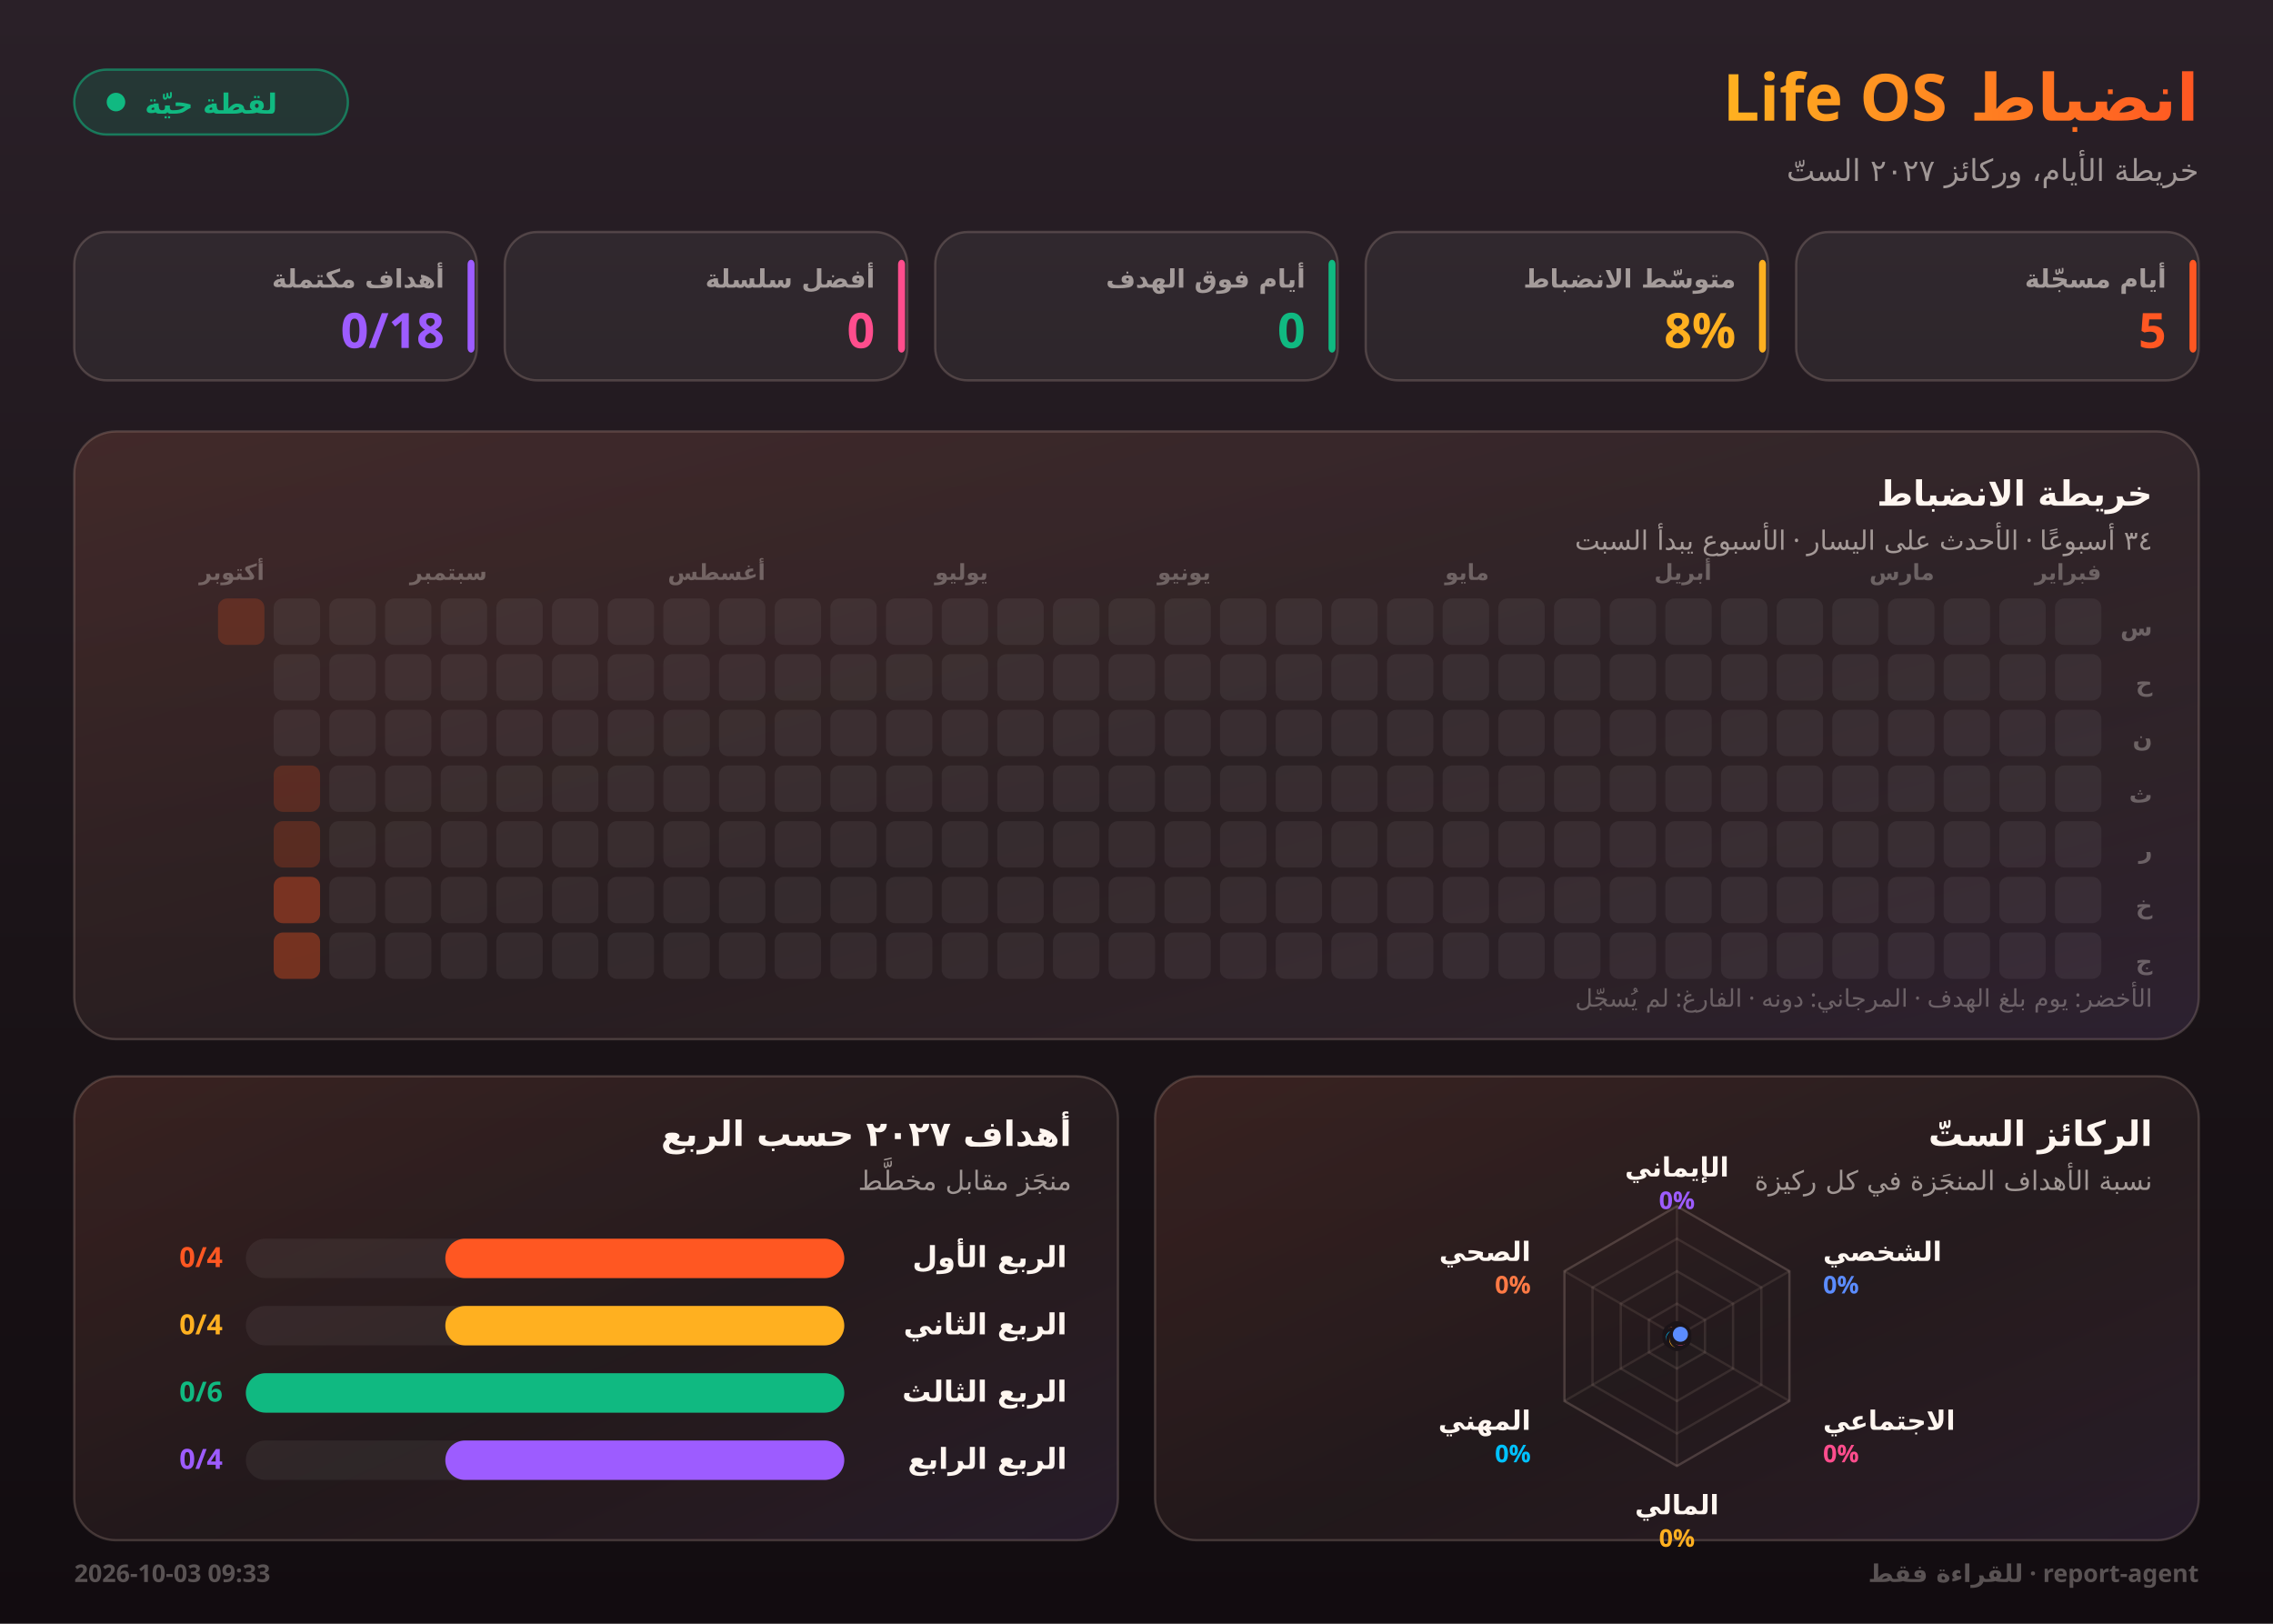
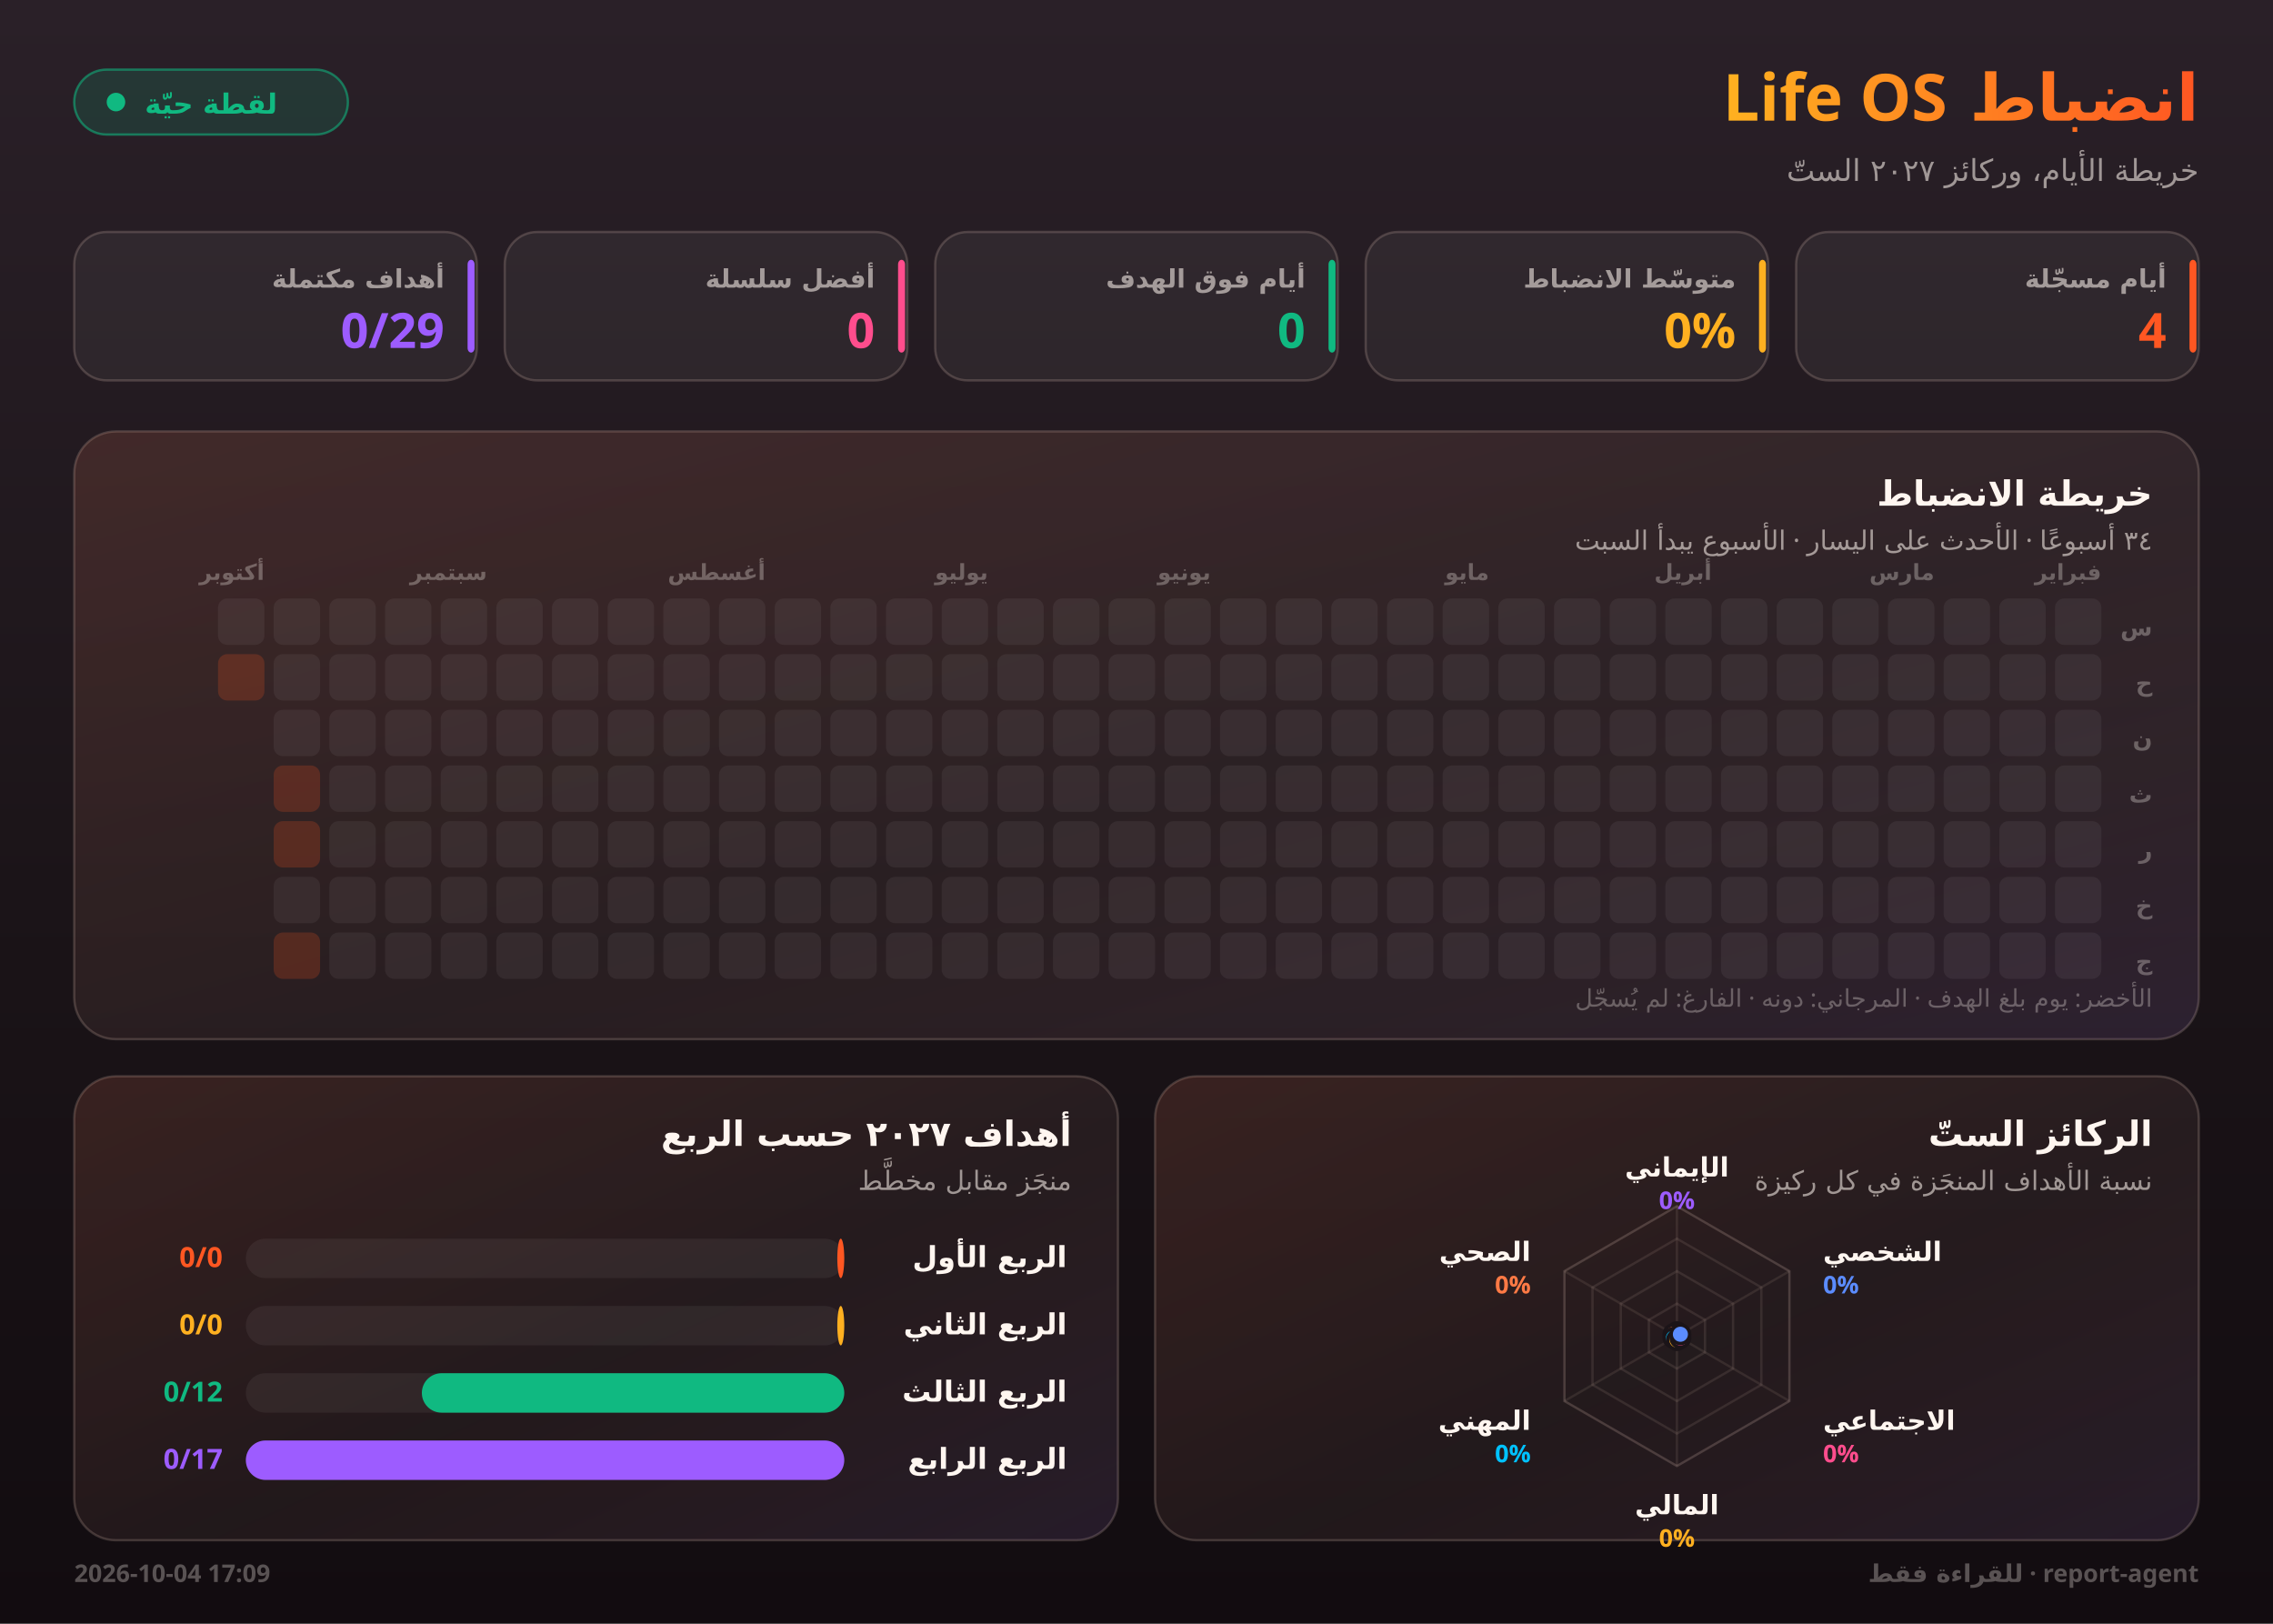
<svg xmlns="http://www.w3.org/2000/svg" width="980" height="700" viewBox="0 0 980 700" font-family="Tajawal, Cairo, 'Segoe UI', system-ui, sans-serif">
  <defs>
    <linearGradient id="sky" x1="0" y1="0" x2="0" y2="1">
      <stop offset="0%" stop-color="#2A2028" />
      <stop offset="55%" stop-color="#1B1418" />
      <stop offset="100%" stop-color="#120C10" />
    </linearGradient>
    <linearGradient id="sheen" x1="0" y1="0" x2="1" y2="1">
      <stop offset="0%" stop-color="#FF5722" stop-opacity="0.10" />
      <stop offset="55%" stop-color="#FF5722" stop-opacity="0.02" />
      <stop offset="100%" stop-color="#9D5CFF" stop-opacity="0.07" />
    </linearGradient>
    <linearGradient id="title" x1="1" y1="0" x2="0" y2="0">
      <stop offset="0%" stop-color="#FF5722" />
      <stop offset="100%" stop-color="#FFB020" />
    </linearGradient>
  </defs>
  <rect width="980" height="700" fill="url(#sky)" />
  <text x="948" y="52" fill="url(#title)" font-size="28" font-weight="800" text-anchor="start" style="direction:rtl;unicode-bidi:isolate">انضباط Life OS</text>
  <text x="948" y="78" fill="rgba(255,246,240,0.56)" font-size="13" font-weight="500" text-anchor="start" style="direction:rtl;unicode-bidi:isolate">خريطة الأيام، وركائز ٢٠٢٧ الستّ</text>
  <rect x="32" y="30" width="118" height="28" rx="14" fill="#10B981" fill-opacity="0.16" stroke="#10B981" stroke-opacity="0.55" />
  <circle cx="50" cy="44" r="4" fill="#10B981" />
  <text x="91" y="49" fill="#10B981" font-size="12" font-weight="700" text-anchor="middle" style="direction:rtl;unicode-bidi:isolate">لقطة حيّة</text>
  <rect x="774.4" y="100" width="173.6" height="64" rx="14" fill="rgba(255,255,255,0.05)" stroke="rgba(255,225,210,0.18)" />
  <rect x="944" y="112" width="3" height="40" rx="2" fill="#FF5722" />
  <text x="934" y="124" fill="rgba(255,246,240,0.56)" font-size="11" font-weight="600" text-anchor="start" style="direction:rtl;unicode-bidi:isolate">أيام مسجّلة</text>
-   <text x="934" y="150" fill="#FF5722" font-size="21" font-weight="800" text-anchor="end" style="direction:ltr;unicode-bidi:isolate">5</text>
+   <text x="934" y="150" fill="#FF5722" font-size="21" font-weight="800" text-anchor="end" style="direction:ltr;unicode-bidi:isolate">4</text>
  <rect x="588.8" y="100" width="173.6" height="64" rx="14" fill="rgba(255,255,255,0.05)" stroke="rgba(255,225,210,0.18)" />
  <rect x="758.4" y="112" width="3" height="40" rx="2" fill="#FFB020" />
  <text x="748.4" y="124" fill="rgba(255,246,240,0.56)" font-size="11" font-weight="600" text-anchor="start" style="direction:rtl;unicode-bidi:isolate">متوسّط الانضباط</text>
-   <text x="748.4" y="150" fill="#FFB020" font-size="21" font-weight="800" text-anchor="end" style="direction:ltr;unicode-bidi:isolate">8%</text>
+   <text x="748.4" y="150" fill="#FFB020" font-size="21" font-weight="800" text-anchor="end" style="direction:ltr;unicode-bidi:isolate">0%</text>
  <rect x="403.2" y="100" width="173.6" height="64" rx="14" fill="rgba(255,255,255,0.05)" stroke="rgba(255,225,210,0.18)" />
  <rect x="572.8" y="112" width="3" height="40" rx="2" fill="#10B981" />
  <text x="562.8" y="124" fill="rgba(255,246,240,0.56)" font-size="11" font-weight="600" text-anchor="start" style="direction:rtl;unicode-bidi:isolate">أيام فوق الهدف</text>
  <text x="562.8" y="150" fill="#10B981" font-size="21" font-weight="800" text-anchor="end" style="direction:ltr;unicode-bidi:isolate">0</text>
  <rect x="217.6" y="100" width="173.6" height="64" rx="14" fill="rgba(255,255,255,0.05)" stroke="rgba(255,225,210,0.18)" />
  <rect x="387.2" y="112" width="3" height="40" rx="2" fill="#FF4D8D" />
  <text x="377.2" y="124" fill="rgba(255,246,240,0.56)" font-size="11" font-weight="600" text-anchor="start" style="direction:rtl;unicode-bidi:isolate">أفضل سلسلة</text>
  <text x="377.2" y="150" fill="#FF4D8D" font-size="21" font-weight="800" text-anchor="end" style="direction:ltr;unicode-bidi:isolate">0</text>
  <rect x="32" y="100" width="173.6" height="64" rx="14" fill="rgba(255,255,255,0.05)" stroke="rgba(255,225,210,0.18)" />
  <rect x="201.6" y="112" width="3" height="40" rx="2" fill="#9D5CFF" />
  <text x="191.6" y="124" fill="rgba(255,246,240,0.56)" font-size="11" font-weight="600" text-anchor="start" style="direction:rtl;unicode-bidi:isolate">أهداف مكتملة</text>
-   <text x="191.6" y="150" fill="#9D5CFF" font-size="21" font-weight="800" text-anchor="end" style="direction:ltr;unicode-bidi:isolate">0/18</text>
+   <text x="191.6" y="150" fill="#9D5CFF" font-size="21" font-weight="800" text-anchor="end" style="direction:ltr;unicode-bidi:isolate">0/29</text>
  <g>
    <rect x="32" y="186" width="916" height="262" rx="18" fill="rgba(255,255,255,0.045)" stroke="rgba(255,225,210,0.18)" />
    <rect x="32" y="186" width="916" height="262" rx="18" fill="url(#sheen)" />
  </g>
  <text x="928" y="218" fill="#FFF6F0" font-size="15" font-weight="700" text-anchor="start" style="direction:rtl;unicode-bidi:isolate">خريطة الانضباط</text>
  <text x="928" y="237" fill="rgba(255,246,240,0.56)" font-size="11.5" font-weight="500" text-anchor="start" style="direction:rtl;unicode-bidi:isolate">٣٤ أسبوعًا · الأحدث على اليسار · الأسبوع يبدأ السبت</text>
  <text x="928" y="274" fill="rgba(255,246,240,0.30)" font-size="10" font-weight="600" text-anchor="start" style="direction:rtl;unicode-bidi:isolate">س</text>
  <text x="928" y="298" fill="rgba(255,246,240,0.30)" font-size="10" font-weight="600" text-anchor="start" style="direction:rtl;unicode-bidi:isolate">ح</text>
  <text x="928" y="322" fill="rgba(255,246,240,0.30)" font-size="10" font-weight="600" text-anchor="start" style="direction:rtl;unicode-bidi:isolate">ن</text>
  <text x="928" y="346" fill="rgba(255,246,240,0.30)" font-size="10" font-weight="600" text-anchor="start" style="direction:rtl;unicode-bidi:isolate">ث</text>
  <text x="928" y="370" fill="rgba(255,246,240,0.30)" font-size="10" font-weight="600" text-anchor="start" style="direction:rtl;unicode-bidi:isolate">ر</text>
  <text x="928" y="394" fill="rgba(255,246,240,0.30)" font-size="10" font-weight="600" text-anchor="start" style="direction:rtl;unicode-bidi:isolate">خ</text>
  <text x="928" y="418" fill="rgba(255,246,240,0.30)" font-size="10" font-weight="600" text-anchor="start" style="direction:rtl;unicode-bidi:isolate">ج</text>
  <text x="906" y="250" fill="rgba(255,246,240,0.30)" font-size="9.5" font-weight="600" text-anchor="start" style="direction:rtl;unicode-bidi:isolate">فبراير</text>
  <rect x="886" y="258" width="20" height="20" rx="4" fill="rgba(255,255,255,0.055)" fill-opacity="1.00" />
  <rect x="886" y="282" width="20" height="20" rx="4" fill="rgba(255,255,255,0.055)" fill-opacity="1.00" />
  <rect x="886" y="306" width="20" height="20" rx="4" fill="rgba(255,255,255,0.055)" fill-opacity="1.00" />
  <rect x="886" y="330" width="20" height="20" rx="4" fill="rgba(255,255,255,0.055)" fill-opacity="1.00" />
  <rect x="886" y="354" width="20" height="20" rx="4" fill="rgba(255,255,255,0.055)" fill-opacity="1.00" />
  <rect x="886" y="378" width="20" height="20" rx="4" fill="rgba(255,255,255,0.055)" fill-opacity="1.00" />
  <rect x="886" y="402" width="20" height="20" rx="4" fill="rgba(255,255,255,0.055)" fill-opacity="1.00" />
  <rect x="862" y="258" width="20" height="20" rx="4" fill="rgba(255,255,255,0.055)" fill-opacity="1.00" />
  <rect x="862" y="282" width="20" height="20" rx="4" fill="rgba(255,255,255,0.055)" fill-opacity="1.00" />
  <rect x="862" y="306" width="20" height="20" rx="4" fill="rgba(255,255,255,0.055)" fill-opacity="1.00" />
  <rect x="862" y="330" width="20" height="20" rx="4" fill="rgba(255,255,255,0.055)" fill-opacity="1.00" />
  <rect x="862" y="354" width="20" height="20" rx="4" fill="rgba(255,255,255,0.055)" fill-opacity="1.00" />
  <rect x="862" y="378" width="20" height="20" rx="4" fill="rgba(255,255,255,0.055)" fill-opacity="1.00" />
  <rect x="862" y="402" width="20" height="20" rx="4" fill="rgba(255,255,255,0.055)" fill-opacity="1.00" />
  <rect x="838" y="258" width="20" height="20" rx="4" fill="rgba(255,255,255,0.055)" fill-opacity="1.00" />
  <rect x="838" y="282" width="20" height="20" rx="4" fill="rgba(255,255,255,0.055)" fill-opacity="1.00" />
  <rect x="838" y="306" width="20" height="20" rx="4" fill="rgba(255,255,255,0.055)" fill-opacity="1.00" />
  <rect x="838" y="330" width="20" height="20" rx="4" fill="rgba(255,255,255,0.055)" fill-opacity="1.00" />
  <rect x="838" y="354" width="20" height="20" rx="4" fill="rgba(255,255,255,0.055)" fill-opacity="1.00" />
  <rect x="838" y="378" width="20" height="20" rx="4" fill="rgba(255,255,255,0.055)" fill-opacity="1.00" />
  <rect x="838" y="402" width="20" height="20" rx="4" fill="rgba(255,255,255,0.055)" fill-opacity="1.00" />
  <text x="834" y="250" fill="rgba(255,246,240,0.30)" font-size="9.5" font-weight="600" text-anchor="start" style="direction:rtl;unicode-bidi:isolate">مارس</text>
  <rect x="814" y="258" width="20" height="20" rx="4" fill="rgba(255,255,255,0.055)" fill-opacity="1.00" />
  <rect x="814" y="282" width="20" height="20" rx="4" fill="rgba(255,255,255,0.055)" fill-opacity="1.00" />
  <rect x="814" y="306" width="20" height="20" rx="4" fill="rgba(255,255,255,0.055)" fill-opacity="1.00" />
  <rect x="814" y="330" width="20" height="20" rx="4" fill="rgba(255,255,255,0.055)" fill-opacity="1.00" />
  <rect x="814" y="354" width="20" height="20" rx="4" fill="rgba(255,255,255,0.055)" fill-opacity="1.00" />
  <rect x="814" y="378" width="20" height="20" rx="4" fill="rgba(255,255,255,0.055)" fill-opacity="1.00" />
  <rect x="814" y="402" width="20" height="20" rx="4" fill="rgba(255,255,255,0.055)" fill-opacity="1.00" />
  <rect x="790" y="258" width="20" height="20" rx="4" fill="rgba(255,255,255,0.055)" fill-opacity="1.00" />
  <rect x="790" y="282" width="20" height="20" rx="4" fill="rgba(255,255,255,0.055)" fill-opacity="1.00" />
  <rect x="790" y="306" width="20" height="20" rx="4" fill="rgba(255,255,255,0.055)" fill-opacity="1.00" />
  <rect x="790" y="330" width="20" height="20" rx="4" fill="rgba(255,255,255,0.055)" fill-opacity="1.00" />
  <rect x="790" y="354" width="20" height="20" rx="4" fill="rgba(255,255,255,0.055)" fill-opacity="1.00" />
  <rect x="790" y="378" width="20" height="20" rx="4" fill="rgba(255,255,255,0.055)" fill-opacity="1.00" />
  <rect x="790" y="402" width="20" height="20" rx="4" fill="rgba(255,255,255,0.055)" fill-opacity="1.00" />
  <rect x="766" y="258" width="20" height="20" rx="4" fill="rgba(255,255,255,0.055)" fill-opacity="1.00" />
  <rect x="766" y="282" width="20" height="20" rx="4" fill="rgba(255,255,255,0.055)" fill-opacity="1.00" />
  <rect x="766" y="306" width="20" height="20" rx="4" fill="rgba(255,255,255,0.055)" fill-opacity="1.00" />
  <rect x="766" y="330" width="20" height="20" rx="4" fill="rgba(255,255,255,0.055)" fill-opacity="1.00" />
  <rect x="766" y="354" width="20" height="20" rx="4" fill="rgba(255,255,255,0.055)" fill-opacity="1.00" />
  <rect x="766" y="378" width="20" height="20" rx="4" fill="rgba(255,255,255,0.055)" fill-opacity="1.00" />
  <rect x="766" y="402" width="20" height="20" rx="4" fill="rgba(255,255,255,0.055)" fill-opacity="1.00" />
  <rect x="742" y="258" width="20" height="20" rx="4" fill="rgba(255,255,255,0.055)" fill-opacity="1.00" />
  <rect x="742" y="282" width="20" height="20" rx="4" fill="rgba(255,255,255,0.055)" fill-opacity="1.00" />
  <rect x="742" y="306" width="20" height="20" rx="4" fill="rgba(255,255,255,0.055)" fill-opacity="1.00" />
  <rect x="742" y="330" width="20" height="20" rx="4" fill="rgba(255,255,255,0.055)" fill-opacity="1.00" />
  <rect x="742" y="354" width="20" height="20" rx="4" fill="rgba(255,255,255,0.055)" fill-opacity="1.00" />
  <rect x="742" y="378" width="20" height="20" rx="4" fill="rgba(255,255,255,0.055)" fill-opacity="1.00" />
  <rect x="742" y="402" width="20" height="20" rx="4" fill="rgba(255,255,255,0.055)" fill-opacity="1.00" />
  <text x="738" y="250" fill="rgba(255,246,240,0.30)" font-size="9.5" font-weight="600" text-anchor="start" style="direction:rtl;unicode-bidi:isolate">أبريل</text>
  <rect x="718" y="258" width="20" height="20" rx="4" fill="rgba(255,255,255,0.055)" fill-opacity="1.00" />
  <rect x="718" y="282" width="20" height="20" rx="4" fill="rgba(255,255,255,0.055)" fill-opacity="1.00" />
  <rect x="718" y="306" width="20" height="20" rx="4" fill="rgba(255,255,255,0.055)" fill-opacity="1.00" />
  <rect x="718" y="330" width="20" height="20" rx="4" fill="rgba(255,255,255,0.055)" fill-opacity="1.00" />
  <rect x="718" y="354" width="20" height="20" rx="4" fill="rgba(255,255,255,0.055)" fill-opacity="1.00" />
  <rect x="718" y="378" width="20" height="20" rx="4" fill="rgba(255,255,255,0.055)" fill-opacity="1.00" />
  <rect x="718" y="402" width="20" height="20" rx="4" fill="rgba(255,255,255,0.055)" fill-opacity="1.00" />
  <rect x="694" y="258" width="20" height="20" rx="4" fill="rgba(255,255,255,0.055)" fill-opacity="1.00" />
  <rect x="694" y="282" width="20" height="20" rx="4" fill="rgba(255,255,255,0.055)" fill-opacity="1.00" />
  <rect x="694" y="306" width="20" height="20" rx="4" fill="rgba(255,255,255,0.055)" fill-opacity="1.00" />
  <rect x="694" y="330" width="20" height="20" rx="4" fill="rgba(255,255,255,0.055)" fill-opacity="1.00" />
  <rect x="694" y="354" width="20" height="20" rx="4" fill="rgba(255,255,255,0.055)" fill-opacity="1.00" />
  <rect x="694" y="378" width="20" height="20" rx="4" fill="rgba(255,255,255,0.055)" fill-opacity="1.00" />
  <rect x="694" y="402" width="20" height="20" rx="4" fill="rgba(255,255,255,0.055)" fill-opacity="1.00" />
  <rect x="670" y="258" width="20" height="20" rx="4" fill="rgba(255,255,255,0.055)" fill-opacity="1.00" />
  <rect x="670" y="282" width="20" height="20" rx="4" fill="rgba(255,255,255,0.055)" fill-opacity="1.00" />
  <rect x="670" y="306" width="20" height="20" rx="4" fill="rgba(255,255,255,0.055)" fill-opacity="1.00" />
  <rect x="670" y="330" width="20" height="20" rx="4" fill="rgba(255,255,255,0.055)" fill-opacity="1.00" />
  <rect x="670" y="354" width="20" height="20" rx="4" fill="rgba(255,255,255,0.055)" fill-opacity="1.00" />
  <rect x="670" y="378" width="20" height="20" rx="4" fill="rgba(255,255,255,0.055)" fill-opacity="1.00" />
  <rect x="670" y="402" width="20" height="20" rx="4" fill="rgba(255,255,255,0.055)" fill-opacity="1.00" />
  <rect x="646" y="258" width="20" height="20" rx="4" fill="rgba(255,255,255,0.055)" fill-opacity="1.00" />
  <rect x="646" y="282" width="20" height="20" rx="4" fill="rgba(255,255,255,0.055)" fill-opacity="1.00" />
  <rect x="646" y="306" width="20" height="20" rx="4" fill="rgba(255,255,255,0.055)" fill-opacity="1.00" />
  <rect x="646" y="330" width="20" height="20" rx="4" fill="rgba(255,255,255,0.055)" fill-opacity="1.00" />
  <rect x="646" y="354" width="20" height="20" rx="4" fill="rgba(255,255,255,0.055)" fill-opacity="1.00" />
  <rect x="646" y="378" width="20" height="20" rx="4" fill="rgba(255,255,255,0.055)" fill-opacity="1.00" />
  <rect x="646" y="402" width="20" height="20" rx="4" fill="rgba(255,255,255,0.055)" fill-opacity="1.00" />
  <text x="642" y="250" fill="rgba(255,246,240,0.30)" font-size="9.5" font-weight="600" text-anchor="start" style="direction:rtl;unicode-bidi:isolate">مايو</text>
  <rect x="622" y="258" width="20" height="20" rx="4" fill="rgba(255,255,255,0.055)" fill-opacity="1.00" />
  <rect x="622" y="282" width="20" height="20" rx="4" fill="rgba(255,255,255,0.055)" fill-opacity="1.00" />
  <rect x="622" y="306" width="20" height="20" rx="4" fill="rgba(255,255,255,0.055)" fill-opacity="1.00" />
  <rect x="622" y="330" width="20" height="20" rx="4" fill="rgba(255,255,255,0.055)" fill-opacity="1.00" />
  <rect x="622" y="354" width="20" height="20" rx="4" fill="rgba(255,255,255,0.055)" fill-opacity="1.00" />
  <rect x="622" y="378" width="20" height="20" rx="4" fill="rgba(255,255,255,0.055)" fill-opacity="1.00" />
  <rect x="622" y="402" width="20" height="20" rx="4" fill="rgba(255,255,255,0.055)" fill-opacity="1.00" />
  <rect x="598" y="258" width="20" height="20" rx="4" fill="rgba(255,255,255,0.055)" fill-opacity="1.00" />
  <rect x="598" y="282" width="20" height="20" rx="4" fill="rgba(255,255,255,0.055)" fill-opacity="1.00" />
  <rect x="598" y="306" width="20" height="20" rx="4" fill="rgba(255,255,255,0.055)" fill-opacity="1.00" />
  <rect x="598" y="330" width="20" height="20" rx="4" fill="rgba(255,255,255,0.055)" fill-opacity="1.00" />
  <rect x="598" y="354" width="20" height="20" rx="4" fill="rgba(255,255,255,0.055)" fill-opacity="1.00" />
  <rect x="598" y="378" width="20" height="20" rx="4" fill="rgba(255,255,255,0.055)" fill-opacity="1.00" />
  <rect x="598" y="402" width="20" height="20" rx="4" fill="rgba(255,255,255,0.055)" fill-opacity="1.00" />
  <rect x="574" y="258" width="20" height="20" rx="4" fill="rgba(255,255,255,0.055)" fill-opacity="1.00" />
  <rect x="574" y="282" width="20" height="20" rx="4" fill="rgba(255,255,255,0.055)" fill-opacity="1.00" />
  <rect x="574" y="306" width="20" height="20" rx="4" fill="rgba(255,255,255,0.055)" fill-opacity="1.00" />
  <rect x="574" y="330" width="20" height="20" rx="4" fill="rgba(255,255,255,0.055)" fill-opacity="1.00" />
  <rect x="574" y="354" width="20" height="20" rx="4" fill="rgba(255,255,255,0.055)" fill-opacity="1.00" />
  <rect x="574" y="378" width="20" height="20" rx="4" fill="rgba(255,255,255,0.055)" fill-opacity="1.00" />
  <rect x="574" y="402" width="20" height="20" rx="4" fill="rgba(255,255,255,0.055)" fill-opacity="1.00" />
  <rect x="550" y="258" width="20" height="20" rx="4" fill="rgba(255,255,255,0.055)" fill-opacity="1.00" />
  <rect x="550" y="282" width="20" height="20" rx="4" fill="rgba(255,255,255,0.055)" fill-opacity="1.00" />
  <rect x="550" y="306" width="20" height="20" rx="4" fill="rgba(255,255,255,0.055)" fill-opacity="1.00" />
  <rect x="550" y="330" width="20" height="20" rx="4" fill="rgba(255,255,255,0.055)" fill-opacity="1.00" />
  <rect x="550" y="354" width="20" height="20" rx="4" fill="rgba(255,255,255,0.055)" fill-opacity="1.00" />
  <rect x="550" y="378" width="20" height="20" rx="4" fill="rgba(255,255,255,0.055)" fill-opacity="1.00" />
  <rect x="550" y="402" width="20" height="20" rx="4" fill="rgba(255,255,255,0.055)" fill-opacity="1.00" />
  <rect x="526" y="258" width="20" height="20" rx="4" fill="rgba(255,255,255,0.055)" fill-opacity="1.00" />
  <rect x="526" y="282" width="20" height="20" rx="4" fill="rgba(255,255,255,0.055)" fill-opacity="1.00" />
  <rect x="526" y="306" width="20" height="20" rx="4" fill="rgba(255,255,255,0.055)" fill-opacity="1.00" />
  <rect x="526" y="330" width="20" height="20" rx="4" fill="rgba(255,255,255,0.055)" fill-opacity="1.00" />
  <rect x="526" y="354" width="20" height="20" rx="4" fill="rgba(255,255,255,0.055)" fill-opacity="1.00" />
  <rect x="526" y="378" width="20" height="20" rx="4" fill="rgba(255,255,255,0.055)" fill-opacity="1.00" />
  <rect x="526" y="402" width="20" height="20" rx="4" fill="rgba(255,255,255,0.055)" fill-opacity="1.00" />
  <text x="522" y="250" fill="rgba(255,246,240,0.30)" font-size="9.5" font-weight="600" text-anchor="start" style="direction:rtl;unicode-bidi:isolate">يونيو</text>
  <rect x="502" y="258" width="20" height="20" rx="4" fill="rgba(255,255,255,0.055)" fill-opacity="1.00" />
  <rect x="502" y="282" width="20" height="20" rx="4" fill="rgba(255,255,255,0.055)" fill-opacity="1.00" />
  <rect x="502" y="306" width="20" height="20" rx="4" fill="rgba(255,255,255,0.055)" fill-opacity="1.00" />
  <rect x="502" y="330" width="20" height="20" rx="4" fill="rgba(255,255,255,0.055)" fill-opacity="1.00" />
  <rect x="502" y="354" width="20" height="20" rx="4" fill="rgba(255,255,255,0.055)" fill-opacity="1.00" />
  <rect x="502" y="378" width="20" height="20" rx="4" fill="rgba(255,255,255,0.055)" fill-opacity="1.00" />
  <rect x="502" y="402" width="20" height="20" rx="4" fill="rgba(255,255,255,0.055)" fill-opacity="1.00" />
  <rect x="478" y="258" width="20" height="20" rx="4" fill="rgba(255,255,255,0.055)" fill-opacity="1.00" />
  <rect x="478" y="282" width="20" height="20" rx="4" fill="rgba(255,255,255,0.055)" fill-opacity="1.00" />
  <rect x="478" y="306" width="20" height="20" rx="4" fill="rgba(255,255,255,0.055)" fill-opacity="1.00" />
  <rect x="478" y="330" width="20" height="20" rx="4" fill="rgba(255,255,255,0.055)" fill-opacity="1.00" />
  <rect x="478" y="354" width="20" height="20" rx="4" fill="rgba(255,255,255,0.055)" fill-opacity="1.00" />
  <rect x="478" y="378" width="20" height="20" rx="4" fill="rgba(255,255,255,0.055)" fill-opacity="1.00" />
  <rect x="478" y="402" width="20" height="20" rx="4" fill="rgba(255,255,255,0.055)" fill-opacity="1.00" />
  <rect x="454" y="258" width="20" height="20" rx="4" fill="rgba(255,255,255,0.055)" fill-opacity="1.00" />
  <rect x="454" y="282" width="20" height="20" rx="4" fill="rgba(255,255,255,0.055)" fill-opacity="1.00" />
  <rect x="454" y="306" width="20" height="20" rx="4" fill="rgba(255,255,255,0.055)" fill-opacity="1.00" />
  <rect x="454" y="330" width="20" height="20" rx="4" fill="rgba(255,255,255,0.055)" fill-opacity="1.00" />
  <rect x="454" y="354" width="20" height="20" rx="4" fill="rgba(255,255,255,0.055)" fill-opacity="1.00" />
  <rect x="454" y="378" width="20" height="20" rx="4" fill="rgba(255,255,255,0.055)" fill-opacity="1.00" />
  <rect x="454" y="402" width="20" height="20" rx="4" fill="rgba(255,255,255,0.055)" fill-opacity="1.00" />
  <rect x="430" y="258" width="20" height="20" rx="4" fill="rgba(255,255,255,0.055)" fill-opacity="1.00" />
  <rect x="430" y="282" width="20" height="20" rx="4" fill="rgba(255,255,255,0.055)" fill-opacity="1.00" />
  <rect x="430" y="306" width="20" height="20" rx="4" fill="rgba(255,255,255,0.055)" fill-opacity="1.00" />
  <rect x="430" y="330" width="20" height="20" rx="4" fill="rgba(255,255,255,0.055)" fill-opacity="1.00" />
  <rect x="430" y="354" width="20" height="20" rx="4" fill="rgba(255,255,255,0.055)" fill-opacity="1.00" />
  <rect x="430" y="378" width="20" height="20" rx="4" fill="rgba(255,255,255,0.055)" fill-opacity="1.00" />
  <rect x="430" y="402" width="20" height="20" rx="4" fill="rgba(255,255,255,0.055)" fill-opacity="1.00" />
  <text x="426" y="250" fill="rgba(255,246,240,0.30)" font-size="9.5" font-weight="600" text-anchor="start" style="direction:rtl;unicode-bidi:isolate">يوليو</text>
  <rect x="406" y="258" width="20" height="20" rx="4" fill="rgba(255,255,255,0.055)" fill-opacity="1.00" />
  <rect x="406" y="282" width="20" height="20" rx="4" fill="rgba(255,255,255,0.055)" fill-opacity="1.00" />
  <rect x="406" y="306" width="20" height="20" rx="4" fill="rgba(255,255,255,0.055)" fill-opacity="1.00" />
  <rect x="406" y="330" width="20" height="20" rx="4" fill="rgba(255,255,255,0.055)" fill-opacity="1.00" />
  <rect x="406" y="354" width="20" height="20" rx="4" fill="rgba(255,255,255,0.055)" fill-opacity="1.00" />
  <rect x="406" y="378" width="20" height="20" rx="4" fill="rgba(255,255,255,0.055)" fill-opacity="1.00" />
  <rect x="406" y="402" width="20" height="20" rx="4" fill="rgba(255,255,255,0.055)" fill-opacity="1.00" />
  <rect x="382" y="258" width="20" height="20" rx="4" fill="rgba(255,255,255,0.055)" fill-opacity="1.00" />
  <rect x="382" y="282" width="20" height="20" rx="4" fill="rgba(255,255,255,0.055)" fill-opacity="1.00" />
  <rect x="382" y="306" width="20" height="20" rx="4" fill="rgba(255,255,255,0.055)" fill-opacity="1.00" />
  <rect x="382" y="330" width="20" height="20" rx="4" fill="rgba(255,255,255,0.055)" fill-opacity="1.00" />
  <rect x="382" y="354" width="20" height="20" rx="4" fill="rgba(255,255,255,0.055)" fill-opacity="1.00" />
  <rect x="382" y="378" width="20" height="20" rx="4" fill="rgba(255,255,255,0.055)" fill-opacity="1.00" />
  <rect x="382" y="402" width="20" height="20" rx="4" fill="rgba(255,255,255,0.055)" fill-opacity="1.00" />
  <rect x="358" y="258" width="20" height="20" rx="4" fill="rgba(255,255,255,0.055)" fill-opacity="1.00" />
  <rect x="358" y="282" width="20" height="20" rx="4" fill="rgba(255,255,255,0.055)" fill-opacity="1.00" />
  <rect x="358" y="306" width="20" height="20" rx="4" fill="rgba(255,255,255,0.055)" fill-opacity="1.00" />
  <rect x="358" y="330" width="20" height="20" rx="4" fill="rgba(255,255,255,0.055)" fill-opacity="1.00" />
  <rect x="358" y="354" width="20" height="20" rx="4" fill="rgba(255,255,255,0.055)" fill-opacity="1.00" />
  <rect x="358" y="378" width="20" height="20" rx="4" fill="rgba(255,255,255,0.055)" fill-opacity="1.00" />
  <rect x="358" y="402" width="20" height="20" rx="4" fill="rgba(255,255,255,0.055)" fill-opacity="1.00" />
  <rect x="334" y="258" width="20" height="20" rx="4" fill="rgba(255,255,255,0.055)" fill-opacity="1.00" />
  <rect x="334" y="282" width="20" height="20" rx="4" fill="rgba(255,255,255,0.055)" fill-opacity="1.00" />
  <rect x="334" y="306" width="20" height="20" rx="4" fill="rgba(255,255,255,0.055)" fill-opacity="1.00" />
  <rect x="334" y="330" width="20" height="20" rx="4" fill="rgba(255,255,255,0.055)" fill-opacity="1.00" />
  <rect x="334" y="354" width="20" height="20" rx="4" fill="rgba(255,255,255,0.055)" fill-opacity="1.00" />
  <rect x="334" y="378" width="20" height="20" rx="4" fill="rgba(255,255,255,0.055)" fill-opacity="1.00" />
  <rect x="334" y="402" width="20" height="20" rx="4" fill="rgba(255,255,255,0.055)" fill-opacity="1.00" />
  <text x="330" y="250" fill="rgba(255,246,240,0.30)" font-size="9.5" font-weight="600" text-anchor="start" style="direction:rtl;unicode-bidi:isolate">أغسطس</text>
  <rect x="310" y="258" width="20" height="20" rx="4" fill="rgba(255,255,255,0.055)" fill-opacity="1.00" />
  <rect x="310" y="282" width="20" height="20" rx="4" fill="rgba(255,255,255,0.055)" fill-opacity="1.00" />
  <rect x="310" y="306" width="20" height="20" rx="4" fill="rgba(255,255,255,0.055)" fill-opacity="1.00" />
  <rect x="310" y="330" width="20" height="20" rx="4" fill="rgba(255,255,255,0.055)" fill-opacity="1.00" />
  <rect x="310" y="354" width="20" height="20" rx="4" fill="rgba(255,255,255,0.055)" fill-opacity="1.00" />
  <rect x="310" y="378" width="20" height="20" rx="4" fill="rgba(255,255,255,0.055)" fill-opacity="1.00" />
  <rect x="310" y="402" width="20" height="20" rx="4" fill="rgba(255,255,255,0.055)" fill-opacity="1.00" />
  <rect x="286" y="258" width="20" height="20" rx="4" fill="rgba(255,255,255,0.055)" fill-opacity="1.00" />
  <rect x="286" y="282" width="20" height="20" rx="4" fill="rgba(255,255,255,0.055)" fill-opacity="1.00" />
  <rect x="286" y="306" width="20" height="20" rx="4" fill="rgba(255,255,255,0.055)" fill-opacity="1.00" />
  <rect x="286" y="330" width="20" height="20" rx="4" fill="rgba(255,255,255,0.055)" fill-opacity="1.00" />
  <rect x="286" y="354" width="20" height="20" rx="4" fill="rgba(255,255,255,0.055)" fill-opacity="1.00" />
  <rect x="286" y="378" width="20" height="20" rx="4" fill="rgba(255,255,255,0.055)" fill-opacity="1.00" />
  <rect x="286" y="402" width="20" height="20" rx="4" fill="rgba(255,255,255,0.055)" fill-opacity="1.00" />
  <rect x="262" y="258" width="20" height="20" rx="4" fill="rgba(255,255,255,0.055)" fill-opacity="1.00" />
  <rect x="262" y="282" width="20" height="20" rx="4" fill="rgba(255,255,255,0.055)" fill-opacity="1.00" />
  <rect x="262" y="306" width="20" height="20" rx="4" fill="rgba(255,255,255,0.055)" fill-opacity="1.00" />
  <rect x="262" y="330" width="20" height="20" rx="4" fill="rgba(255,255,255,0.055)" fill-opacity="1.00" />
  <rect x="262" y="354" width="20" height="20" rx="4" fill="rgba(255,255,255,0.055)" fill-opacity="1.00" />
  <rect x="262" y="378" width="20" height="20" rx="4" fill="rgba(255,255,255,0.055)" fill-opacity="1.00" />
  <rect x="262" y="402" width="20" height="20" rx="4" fill="rgba(255,255,255,0.055)" fill-opacity="1.00" />
  <rect x="238" y="258" width="20" height="20" rx="4" fill="rgba(255,255,255,0.055)" fill-opacity="1.00" />
  <rect x="238" y="282" width="20" height="20" rx="4" fill="rgba(255,255,255,0.055)" fill-opacity="1.00" />
  <rect x="238" y="306" width="20" height="20" rx="4" fill="rgba(255,255,255,0.055)" fill-opacity="1.00" />
  <rect x="238" y="330" width="20" height="20" rx="4" fill="rgba(255,255,255,0.055)" fill-opacity="1.00" />
  <rect x="238" y="354" width="20" height="20" rx="4" fill="rgba(255,255,255,0.055)" fill-opacity="1.00" />
  <rect x="238" y="378" width="20" height="20" rx="4" fill="rgba(255,255,255,0.055)" fill-opacity="1.00" />
  <rect x="238" y="402" width="20" height="20" rx="4" fill="rgba(255,255,255,0.055)" fill-opacity="1.00" />
  <rect x="214" y="258" width="20" height="20" rx="4" fill="rgba(255,255,255,0.055)" fill-opacity="1.00" />
  <rect x="214" y="282" width="20" height="20" rx="4" fill="rgba(255,255,255,0.055)" fill-opacity="1.00" />
  <rect x="214" y="306" width="20" height="20" rx="4" fill="rgba(255,255,255,0.055)" fill-opacity="1.00" />
  <rect x="214" y="330" width="20" height="20" rx="4" fill="rgba(255,255,255,0.055)" fill-opacity="1.00" />
  <rect x="214" y="354" width="20" height="20" rx="4" fill="rgba(255,255,255,0.055)" fill-opacity="1.00" />
  <rect x="214" y="378" width="20" height="20" rx="4" fill="rgba(255,255,255,0.055)" fill-opacity="1.00" />
  <rect x="214" y="402" width="20" height="20" rx="4" fill="rgba(255,255,255,0.055)" fill-opacity="1.00" />
  <text x="210" y="250" fill="rgba(255,246,240,0.30)" font-size="9.5" font-weight="600" text-anchor="start" style="direction:rtl;unicode-bidi:isolate">سبتمبر</text>
  <rect x="190" y="258" width="20" height="20" rx="4" fill="rgba(255,255,255,0.055)" fill-opacity="1.00" />
  <rect x="190" y="282" width="20" height="20" rx="4" fill="rgba(255,255,255,0.055)" fill-opacity="1.00" />
  <rect x="190" y="306" width="20" height="20" rx="4" fill="rgba(255,255,255,0.055)" fill-opacity="1.00" />
  <rect x="190" y="330" width="20" height="20" rx="4" fill="rgba(255,255,255,0.055)" fill-opacity="1.00" />
  <rect x="190" y="354" width="20" height="20" rx="4" fill="rgba(255,255,255,0.055)" fill-opacity="1.00" />
  <rect x="190" y="378" width="20" height="20" rx="4" fill="rgba(255,255,255,0.055)" fill-opacity="1.00" />
  <rect x="190" y="402" width="20" height="20" rx="4" fill="rgba(255,255,255,0.055)" fill-opacity="1.00" />
  <rect x="166" y="258" width="20" height="20" rx="4" fill="rgba(255,255,255,0.055)" fill-opacity="1.00" />
  <rect x="166" y="282" width="20" height="20" rx="4" fill="rgba(255,255,255,0.055)" fill-opacity="1.00" />
  <rect x="166" y="306" width="20" height="20" rx="4" fill="rgba(255,255,255,0.055)" fill-opacity="1.00" />
  <rect x="166" y="330" width="20" height="20" rx="4" fill="rgba(255,255,255,0.055)" fill-opacity="1.00" />
  <rect x="166" y="354" width="20" height="20" rx="4" fill="rgba(255,255,255,0.055)" fill-opacity="1.00" />
  <rect x="166" y="378" width="20" height="20" rx="4" fill="rgba(255,255,255,0.055)" fill-opacity="1.00" />
  <rect x="166" y="402" width="20" height="20" rx="4" fill="rgba(255,255,255,0.055)" fill-opacity="1.00" />
  <rect x="142" y="258" width="20" height="20" rx="4" fill="rgba(255,255,255,0.055)" fill-opacity="1.00" />
  <rect x="142" y="282" width="20" height="20" rx="4" fill="rgba(255,255,255,0.055)" fill-opacity="1.00" />
  <rect x="142" y="306" width="20" height="20" rx="4" fill="rgba(255,255,255,0.055)" fill-opacity="1.00" />
  <rect x="142" y="330" width="20" height="20" rx="4" fill="rgba(255,255,255,0.055)" fill-opacity="1.00" />
  <rect x="142" y="354" width="20" height="20" rx="4" fill="rgba(255,255,255,0.055)" fill-opacity="1.00" />
  <rect x="142" y="378" width="20" height="20" rx="4" fill="rgba(255,255,255,0.055)" fill-opacity="1.00" />
  <rect x="142" y="402" width="20" height="20" rx="4" fill="rgba(255,255,255,0.055)" fill-opacity="1.00" />
  <rect x="118" y="258" width="20" height="20" rx="4" fill="rgba(255,255,255,0.055)" fill-opacity="1.00" />
  <rect x="118" y="282" width="20" height="20" rx="4" fill="rgba(255,255,255,0.055)" fill-opacity="1.00" />
  <rect x="118" y="306" width="20" height="20" rx="4" fill="rgba(255,255,255,0.055)" fill-opacity="1.00" />
  <rect x="118" y="330" width="20" height="20" rx="4" fill="#FF5722" fill-opacity="0.20" />
  <rect x="118" y="354" width="20" height="20" rx="4" fill="#FF5722" fill-opacity="0.20" />
-   <rect x="118" y="378" width="20" height="20" rx="4" fill="#FF5722" fill-opacity="0.36" />
-   <rect x="118" y="402" width="20" height="20" rx="4" fill="#FF5722" fill-opacity="0.35" />
+   <rect x="118" y="378" width="20" height="20" rx="4" fill="rgba(255,255,255,0.055)" fill-opacity="1.00" />
+   <rect x="118" y="402" width="20" height="20" rx="4" fill="#FF5722" fill-opacity="0.20" />
  <text x="114" y="250" fill="rgba(255,246,240,0.30)" font-size="9.5" font-weight="600" text-anchor="start" style="direction:rtl;unicode-bidi:isolate">أكتوبر</text>
-   <rect x="94" y="258" width="20" height="20" rx="4" fill="#FF5722" fill-opacity="0.20" />
+   <rect x="94" y="258" width="20" height="20" rx="4" fill="rgba(255,255,255,0.055)" fill-opacity="1.00" />
+   <rect x="94" y="282" width="20" height="20" rx="4" fill="#FF5722" fill-opacity="0.20" />
  <text x="928" y="434" fill="rgba(255,246,240,0.30)" font-size="10.5" font-weight="500" text-anchor="start" style="direction:rtl;unicode-bidi:isolate">الأخضر: يوم بلغ الهدف · المرجاني: دونه · الفارغ: لم يُسجّل</text>
  <g>
    <rect x="32" y="464" width="450" height="200" rx="18" fill="rgba(255,255,255,0.045)" stroke="rgba(255,225,210,0.18)" />
    <rect x="32" y="464" width="450" height="200" rx="18" fill="url(#sheen)" />
  </g>
  <text x="462" y="494" fill="#FFF6F0" font-size="15" font-weight="700" text-anchor="start" style="direction:rtl;unicode-bidi:isolate">أهداف ٢٠٢٧ حسب الربع</text>
  <text x="462" y="513" fill="rgba(255,246,240,0.56)" font-size="11.5" font-weight="500" text-anchor="start" style="direction:rtl;unicode-bidi:isolate">منجَز مقابل مخطَّط</text>
  <text x="460" y="546.24" fill="#FFF6F0" font-size="12.5" font-weight="600" text-anchor="start" style="direction:rtl;unicode-bidi:isolate">الربع الأول</text>
  <rect x="106" y="534" width="258" height="17" rx="8.5" fill="rgba(255,255,255,0.055)" />
-   <rect x="192" y="534" width="172" height="17" rx="8.5" fill="#FF5722" />
-   <text x="96" y="546.24" fill="#FF5722" font-size="12" font-weight="700" text-anchor="end" style="direction:ltr;unicode-bidi:isolate">0/4</text>
+   <rect x="361" y="534" width="3" height="17" rx="8.5" fill="#FF5722" />
+   <text x="96" y="546.24" fill="#FF5722" font-size="12" font-weight="700" text-anchor="end" style="direction:ltr;unicode-bidi:isolate">0/0</text>
  <text x="460" y="575.24" fill="#FFF6F0" font-size="12.5" font-weight="600" text-anchor="start" style="direction:rtl;unicode-bidi:isolate">الربع الثاني</text>
  <rect x="106" y="563" width="258" height="17" rx="8.5" fill="rgba(255,255,255,0.055)" />
-   <rect x="192" y="563" width="172" height="17" rx="8.5" fill="#FFB020" />
-   <text x="96" y="575.24" fill="#FFB020" font-size="12" font-weight="700" text-anchor="end" style="direction:ltr;unicode-bidi:isolate">0/4</text>
+   <rect x="361" y="563" width="3" height="17" rx="8.5" fill="#FFB020" />
+   <text x="96" y="575.24" fill="#FFB020" font-size="12" font-weight="700" text-anchor="end" style="direction:ltr;unicode-bidi:isolate">0/0</text>
  <text x="460" y="604.24" fill="#FFF6F0" font-size="12.5" font-weight="600" text-anchor="start" style="direction:rtl;unicode-bidi:isolate">الربع الثالث</text>
  <rect x="106" y="592" width="258" height="17" rx="8.5" fill="rgba(255,255,255,0.055)" />
-   <rect x="106" y="592" width="258" height="17" rx="8.5" fill="#10B981" />
-   <text x="96" y="604.24" fill="#10B981" font-size="12" font-weight="700" text-anchor="end" style="direction:ltr;unicode-bidi:isolate">0/6</text>
+   <rect x="181.882" y="592" width="182.118" height="17" rx="8.5" fill="#10B981" />
+   <text x="96" y="604.24" fill="#10B981" font-size="12" font-weight="700" text-anchor="end" style="direction:ltr;unicode-bidi:isolate">0/12</text>
  <text x="460" y="633.24" fill="#FFF6F0" font-size="12.5" font-weight="600" text-anchor="start" style="direction:rtl;unicode-bidi:isolate">الربع الرابع</text>
  <rect x="106" y="621" width="258" height="17" rx="8.5" fill="rgba(255,255,255,0.055)" />
-   <rect x="192" y="621" width="172" height="17" rx="8.5" fill="#9D5CFF" />
-   <text x="96" y="633.24" fill="#9D5CFF" font-size="12" font-weight="700" text-anchor="end" style="direction:ltr;unicode-bidi:isolate">0/4</text>
+   <rect x="106" y="621" width="258" height="17" rx="8.5" fill="#9D5CFF" />
+   <text x="96" y="633.24" fill="#9D5CFF" font-size="12" font-weight="700" text-anchor="end" style="direction:ltr;unicode-bidi:isolate">0/17</text>
  <g>
    <rect x="498" y="464" width="450" height="200" rx="18" fill="rgba(255,255,255,0.045)" stroke="rgba(255,225,210,0.18)" />
    <rect x="498" y="464" width="450" height="200" rx="18" fill="url(#sheen)" />
  </g>
  <text x="928" y="494" fill="#FFF6F0" font-size="15" font-weight="700" text-anchor="start" style="direction:rtl;unicode-bidi:isolate">الركائز الستّ</text>
  <text x="928" y="513" fill="rgba(255,246,240,0.56)" font-size="11.5" font-weight="500" text-anchor="start" style="direction:rtl;unicode-bidi:isolate">نسبة الأهداف المنجَزة في كل ركيزة</text>
  <polygon points="723.0,562.0 710.9,569.0 710.9,583.0 723.0,590.0 735.1,583.0 735.1,569.0" fill="none" stroke="rgba(255,225,210,0.18)" stroke-opacity="0.55" />
  <polygon points="723.0,548.0 698.8,562.0 698.8,590.0 723.0,604.0 747.2,590.0 747.2,562.0" fill="none" stroke="rgba(255,225,210,0.18)" stroke-opacity="0.55" />
  <polygon points="723.0,534.0 686.6,555.0 686.6,597.0 723.0,618.0 759.4,597.0 759.4,555.0" fill="none" stroke="rgba(255,225,210,0.18)" stroke-opacity="0.55" />
  <polygon points="723.0,520.0 674.5,548.0 674.5,604.0 723.0,632.0 771.5,604.0 771.5,548.0" fill="none" stroke="rgba(255,225,210,0.18)" stroke-opacity="1" />
  <line x1="723" y1="576" x2="723.0" y2="520.0" stroke="rgba(255,225,210,0.18)" stroke-opacity="0.5" />
  <line x1="723" y1="576" x2="674.5" y2="548.0" stroke="rgba(255,225,210,0.18)" stroke-opacity="0.5" />
  <line x1="723" y1="576" x2="674.5" y2="604.0" stroke="rgba(255,225,210,0.18)" stroke-opacity="0.5" />
  <line x1="723" y1="576" x2="723.0" y2="632.0" stroke="rgba(255,225,210,0.18)" stroke-opacity="0.5" />
  <line x1="723" y1="576" x2="771.5" y2="604.0" stroke="rgba(255,225,210,0.18)" stroke-opacity="0.5" />
  <line x1="723" y1="576" x2="771.5" y2="548.0" stroke="rgba(255,225,210,0.18)" stroke-opacity="0.5" />
  <polygon points="723.0,574.3 721.5,575.2 721.5,576.8 723.0,577.7 724.5,576.8 724.5,575.2" fill="#FF5722" fill-opacity="0.22" stroke="#FF5722" stroke-width="2" />
  <circle cx="723.0" cy="574.3" r="4" fill="#9D5CFF" stroke="#1B1418" stroke-width="1.5" />
  <text x="723.0" y="507.2" fill="#FFF6F0" font-size="11.5" font-weight="600" text-anchor="middle" style="direction:rtl;unicode-bidi:isolate">الإيماني</text>
  <text x="723.0" y="521.2" fill="#9D5CFF" font-size="10.5" font-weight="700" text-anchor="middle" style="direction:ltr;unicode-bidi:isolate">0%</text>
  <circle cx="721.5" cy="575.2" r="4" fill="#FF7A45" stroke="#1B1418" stroke-width="1.5" />
  <text x="660.0" y="543.6" fill="#FFF6F0" font-size="11.5" font-weight="600" text-anchor="start" style="direction:rtl;unicode-bidi:isolate">الصحي</text>
  <text x="660.0" y="557.6" fill="#FF7A45" font-size="10.5" font-weight="700" text-anchor="end" style="direction:ltr;unicode-bidi:isolate">0%</text>
  <circle cx="721.5" cy="576.8" r="4" fill="#00C2FF" stroke="#1B1418" stroke-width="1.5" />
  <text x="660.0" y="616.4" fill="#FFF6F0" font-size="11.5" font-weight="600" text-anchor="start" style="direction:rtl;unicode-bidi:isolate">المهني</text>
  <text x="660.0" y="630.4" fill="#00C2FF" font-size="10.5" font-weight="700" text-anchor="end" style="direction:ltr;unicode-bidi:isolate">0%</text>
  <circle cx="723.0" cy="577.7" r="4" fill="#FFB020" stroke="#1B1418" stroke-width="1.5" />
  <text x="723.0" y="652.8" fill="#FFF6F0" font-size="11.5" font-weight="600" text-anchor="middle" style="direction:rtl;unicode-bidi:isolate">المالي</text>
  <text x="723.0" y="666.8" fill="#FFB020" font-size="10.5" font-weight="700" text-anchor="middle" style="direction:ltr;unicode-bidi:isolate">0%</text>
  <circle cx="724.5" cy="576.8" r="4" fill="#FF4D8D" stroke="#1B1418" stroke-width="1.5" />
  <text x="786.0" y="616.4" fill="#FFF6F0" font-size="11.5" font-weight="600" text-anchor="end" style="direction:rtl;unicode-bidi:isolate">الاجتماعي</text>
  <text x="786.0" y="630.4" fill="#FF4D8D" font-size="10.5" font-weight="700" text-anchor="start" style="direction:ltr;unicode-bidi:isolate">0%</text>
  <circle cx="724.5" cy="575.2" r="4" fill="#5B8CFF" stroke="#1B1418" stroke-width="1.5" />
  <text x="786.0" y="543.6" fill="#FFF6F0" font-size="11.5" font-weight="600" text-anchor="end" style="direction:rtl;unicode-bidi:isolate">الشخصي</text>
  <text x="786.0" y="557.6" fill="#5B8CFF" font-size="10.5" font-weight="700" text-anchor="start" style="direction:ltr;unicode-bidi:isolate">0%</text>
-   <text x="32" y="682" fill="rgba(255,246,240,0.30)" font-size="10.5" font-weight="600" text-anchor="start" style="direction:ltr;unicode-bidi:isolate">2026-10-03 09:33</text>
+   <text x="32" y="682" fill="rgba(255,246,240,0.30)" font-size="10.5" font-weight="600" text-anchor="start" style="direction:ltr;unicode-bidi:isolate">2026-10-04 17:09</text>
  <text x="948" y="682" fill="rgba(255,246,240,0.30)" font-size="10.5" font-weight="600" text-anchor="start" style="direction:rtl;unicode-bidi:isolate">report-agent · للقراءة فقط</text>
</svg>
